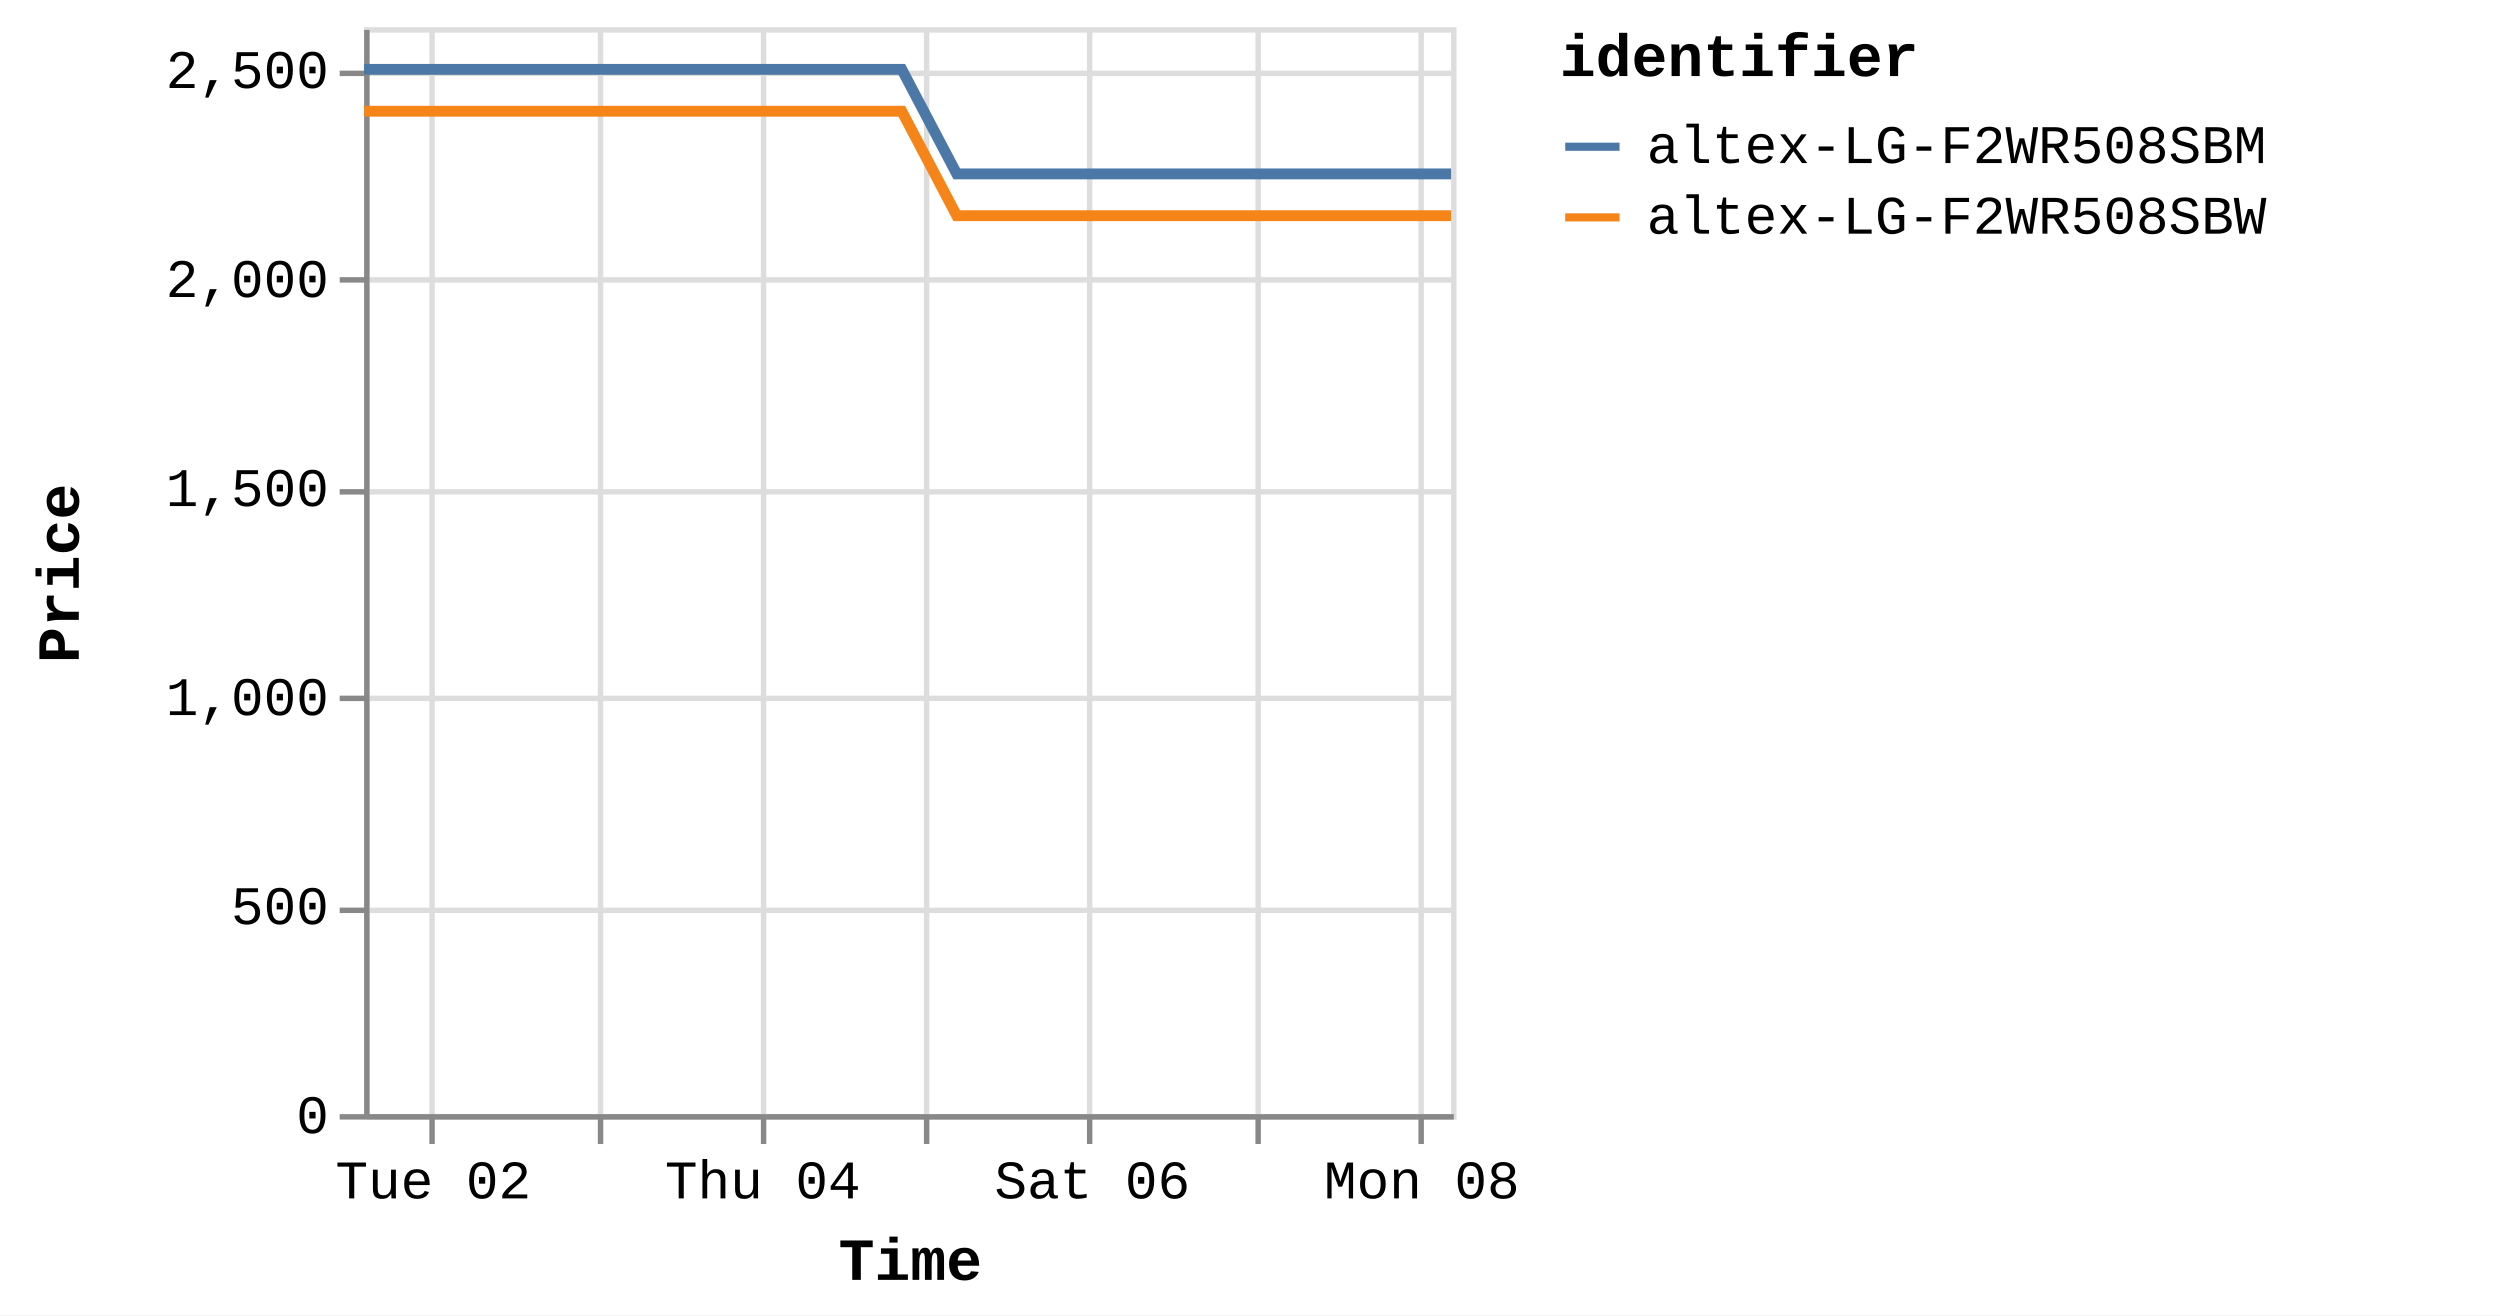
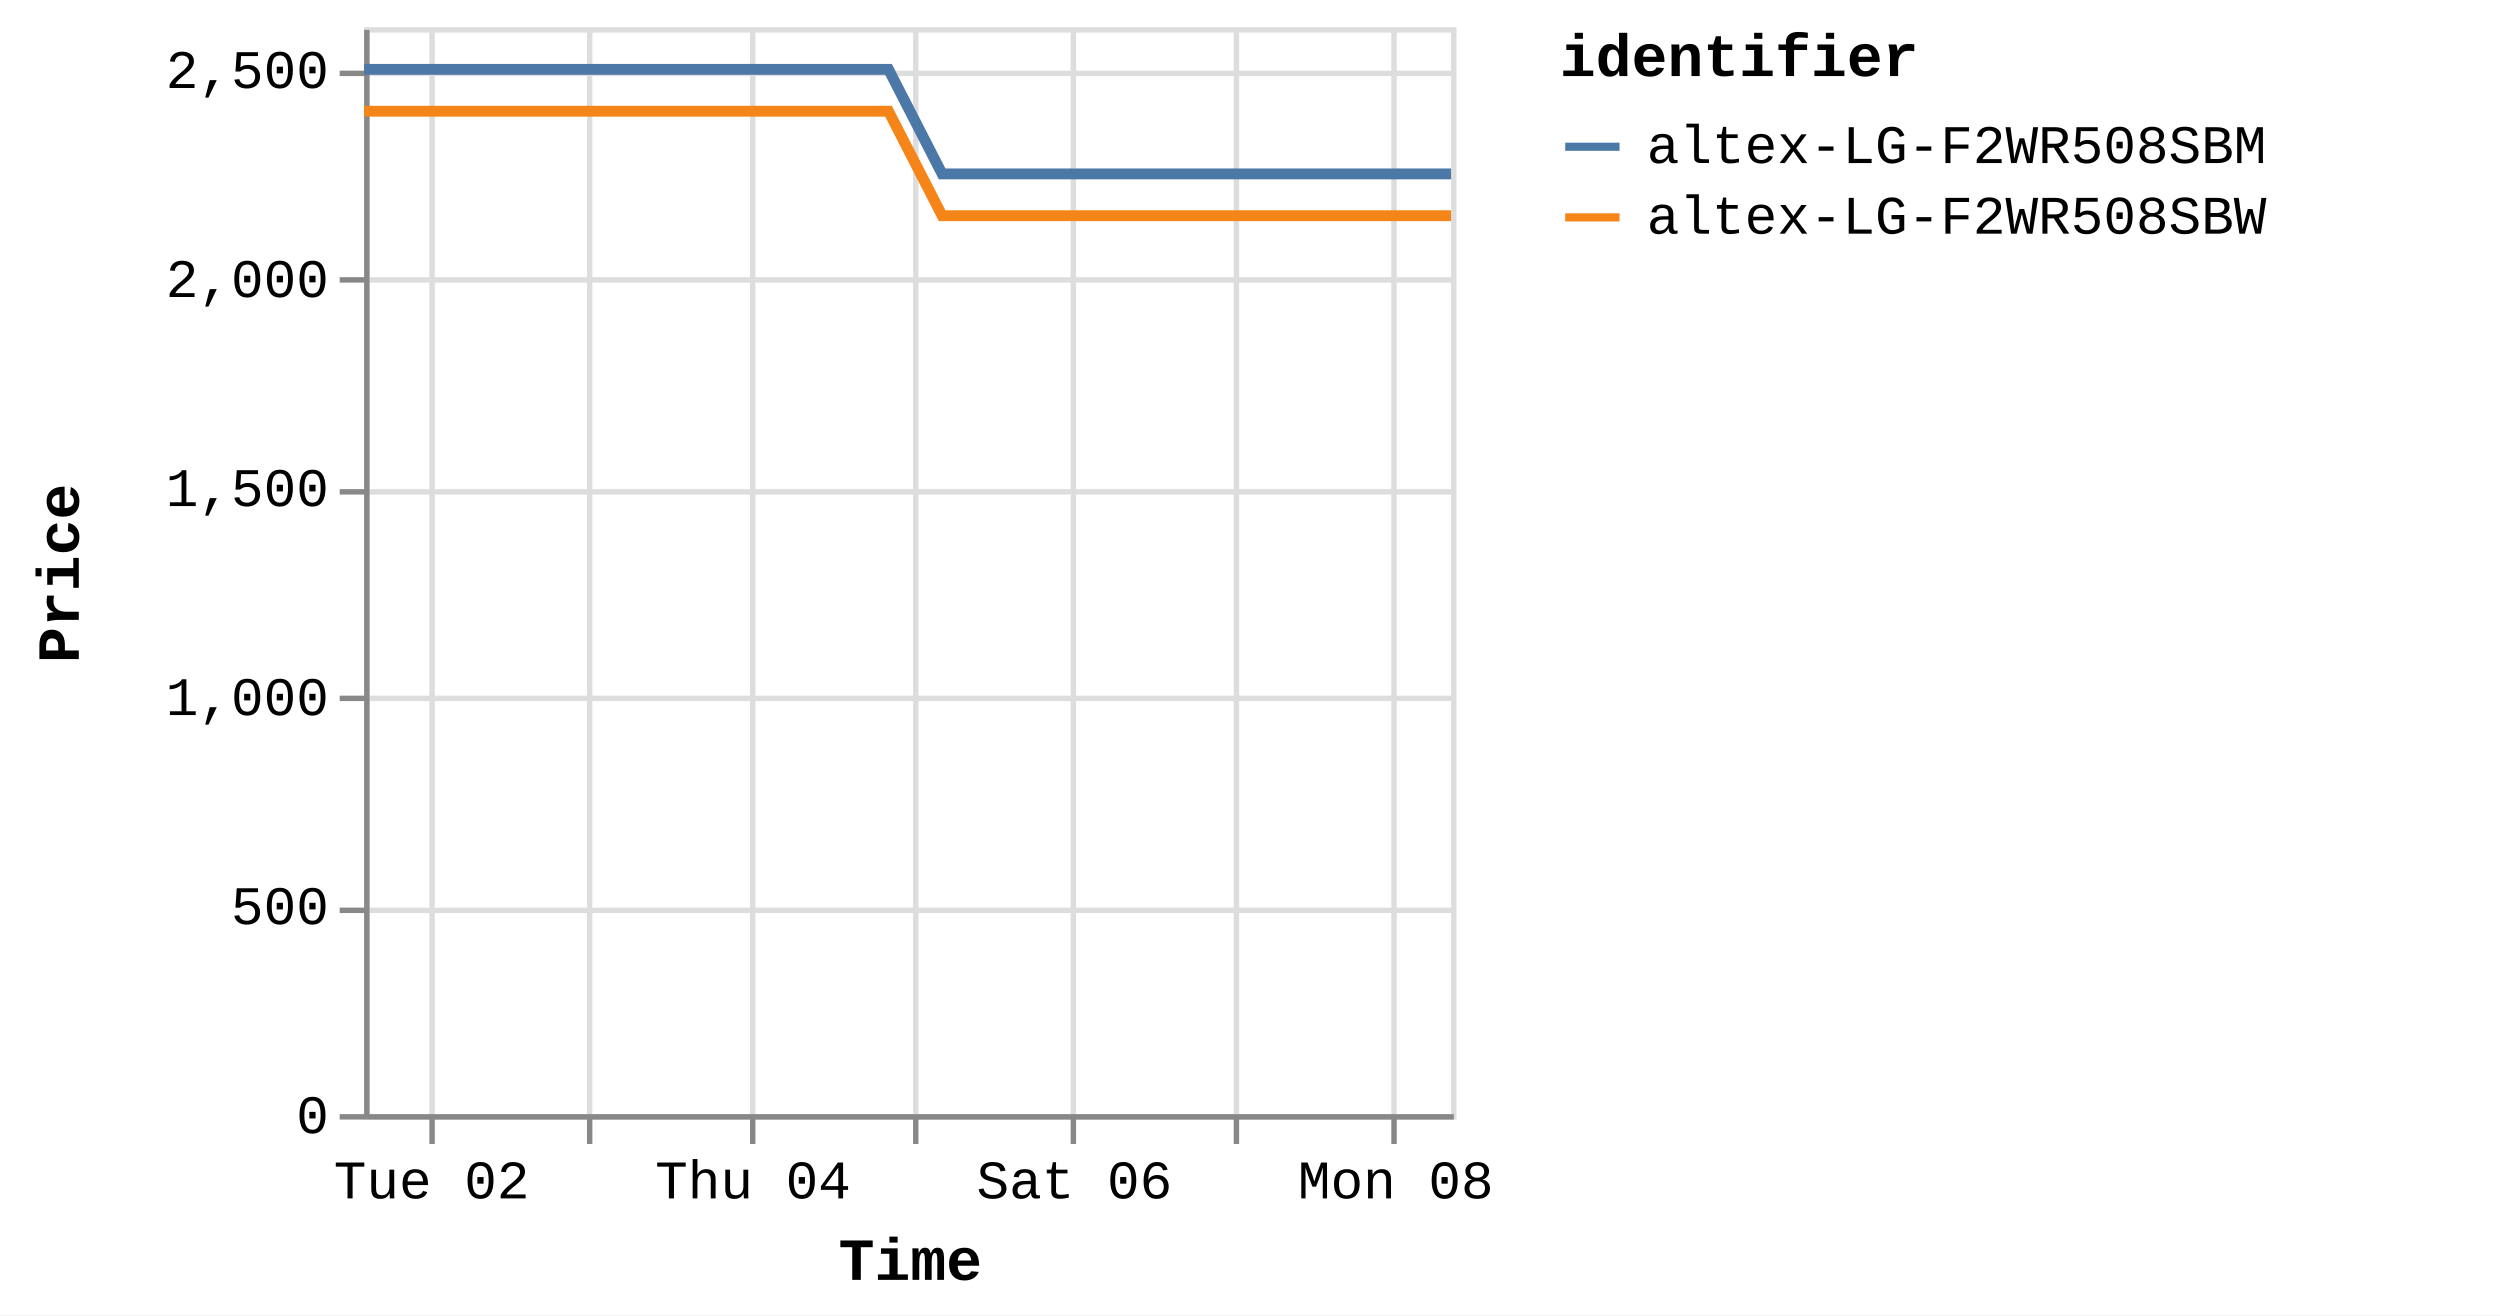
<svg xmlns="http://www.w3.org/2000/svg" version="1.1" class="marks" width="460" height="242" viewBox="0 0 460 242">
  <rect width="460" height="242" fill="white" />
  <g fill="none" stroke-miterlimit="10" transform="translate(67,5)">
    <g class="mark-group role-frame root" role="graphics-object" aria-roledescription="group mark container">
      <g transform="translate(0,0)">
        <path class="background" aria-hidden="true" d="M0.5,0.5h200v200h-200Z" stroke="#ddd" />
        <g>
          <g class="mark-group role-axis" aria-hidden="true">
            <g transform="translate(0.5,200.5)">
              <path class="background" aria-hidden="true" d="M0,0h0v0h0Z" pointer-events="none" />
              <g>
                <g class="mark-rule role-axis-grid" pointer-events="none">
                  <line transform="translate(12,-200)" x2="0" y2="200" stroke="#ddd" stroke-width="1" opacity="1" />
-                   <line transform="translate(43,-200)" x2="0" y2="200" stroke="#ddd" stroke-width="1" opacity="1" />
-                   <line transform="translate(73,-200)" x2="0" y2="200" stroke="#ddd" stroke-width="1" opacity="1" />
-                   <line transform="translate(103,-200)" x2="0" y2="200" stroke="#ddd" stroke-width="1" opacity="1" />
-                   <line transform="translate(133,-200)" x2="0" y2="200" stroke="#ddd" stroke-width="1" opacity="1" />
-                   <line transform="translate(164,-200)" x2="0" y2="200" stroke="#ddd" stroke-width="1" opacity="1" />
-                   <line transform="translate(194,-200)" x2="0" y2="200" stroke="#ddd" stroke-width="1" opacity="1" />
+                   <line transform="translate(41,-200)" x2="0" y2="200" stroke="#ddd" stroke-width="1" opacity="1" />
+                   <line transform="translate(71,-200)" x2="0" y2="200" stroke="#ddd" stroke-width="1" opacity="1" />
+                   <line transform="translate(101,-200)" x2="0" y2="200" stroke="#ddd" stroke-width="1" opacity="1" />
+                   <line transform="translate(130,-200)" x2="0" y2="200" stroke="#ddd" stroke-width="1" opacity="1" />
+                   <line transform="translate(160,-200)" x2="0" y2="200" stroke="#ddd" stroke-width="1" opacity="1" />
+                   <line transform="translate(189,-200)" x2="0" y2="200" stroke="#ddd" stroke-width="1" opacity="1" />
                </g>
              </g>
              <path class="foreground" aria-hidden="true" d="" pointer-events="none" display="none" />
            </g>
          </g>
          <g class="mark-group role-axis" aria-hidden="true">
            <g transform="translate(0.5,0.5)">
              <path class="background" aria-hidden="true" d="M0,0h0v0h0Z" pointer-events="none" />
              <g>
                <g class="mark-rule role-axis-grid" pointer-events="none">
                  <line transform="translate(0,200)" x2="200" y2="0" stroke="#ddd" stroke-width="1" opacity="1" />
                  <line transform="translate(0,162)" x2="200" y2="0" stroke="#ddd" stroke-width="1" opacity="1" />
                  <line transform="translate(0,123)" x2="200" y2="0" stroke="#ddd" stroke-width="1" opacity="1" />
                  <line transform="translate(0,85)" x2="200" y2="0" stroke="#ddd" stroke-width="1" opacity="1" />
                  <line transform="translate(0,46)" x2="200" y2="0" stroke="#ddd" stroke-width="1" opacity="1" />
                  <line transform="translate(0,8)" x2="200" y2="0" stroke="#ddd" stroke-width="1" opacity="1" />
                </g>
              </g>
              <path class="foreground" aria-hidden="true" d="" pointer-events="none" display="none" />
            </g>
          </g>
-           <g class="mark-group role-axis" role="graphics-symbol" aria-roledescription="axis" aria-label="X-axis titled 'Time' for a time scale with values from Monday, 01 January 2024, 2:19:43 PM to Monday, 08 January 2024, 4:39:43 AM">
+           <g class="mark-group role-axis" role="graphics-symbol" aria-roledescription="axis" aria-label="X-axis titled 'Time' for a time scale with values from Monday, 01 January 2024, 2:19:43 PM to Monday, 08 January 2024, 8:40:19 AM">
            <g transform="translate(0.5,200.5)">
              <path class="background" aria-hidden="true" d="M0,0h0v0h0Z" pointer-events="none" />
              <g>
                <g class="mark-rule role-axis-tick" pointer-events="none">
                  <line transform="translate(12,0)" x2="0" y2="5" stroke="#888" stroke-width="1" opacity="1" />
-                   <line transform="translate(43,0)" x2="0" y2="5" stroke="#888" stroke-width="1" opacity="1" />
-                   <line transform="translate(73,0)" x2="0" y2="5" stroke="#888" stroke-width="1" opacity="1" />
-                   <line transform="translate(103,0)" x2="0" y2="5" stroke="#888" stroke-width="1" opacity="1" />
-                   <line transform="translate(133,0)" x2="0" y2="5" stroke="#888" stroke-width="1" opacity="1" />
-                   <line transform="translate(164,0)" x2="0" y2="5" stroke="#888" stroke-width="1" opacity="1" />
-                   <line transform="translate(194,0)" x2="0" y2="5" stroke="#888" stroke-width="1" opacity="1" />
+                   <line transform="translate(41,0)" x2="0" y2="5" stroke="#888" stroke-width="1" opacity="1" />
+                   <line transform="translate(71,0)" x2="0" y2="5" stroke="#888" stroke-width="1" opacity="1" />
+                   <line transform="translate(101,0)" x2="0" y2="5" stroke="#888" stroke-width="1" opacity="1" />
+                   <line transform="translate(130,0)" x2="0" y2="5" stroke="#888" stroke-width="1" opacity="1" />
+                   <line transform="translate(160,0)" x2="0" y2="5" stroke="#888" stroke-width="1" opacity="1" />
+                   <line transform="translate(189,0)" x2="0" y2="5" stroke="#888" stroke-width="1" opacity="1" />
                </g>
                <g class="mark-text role-axis-label" pointer-events="none">
-                   <text text-anchor="middle" transform="translate(12.21644,15)" font-family="Liberation Mono" font-size="10px" fill="#000" opacity="1">Tue 02</text>
-                   <text text-anchor="middle" transform="translate(42.53219,15)" font-family="Liberation Mono" font-size="10px" fill="#000" opacity="0">Wed 03</text>
-                   <text text-anchor="middle" transform="translate(72.84795,15)" font-family="Liberation Mono" font-size="10px" fill="#000" opacity="1">Thu 04</text>
-                   <text text-anchor="middle" transform="translate(103.1637,15)" font-family="Liberation Mono" font-size="10px" fill="#000" opacity="0">Fri 05</text>
-                   <text text-anchor="middle" transform="translate(133.4795,15)" font-family="Liberation Mono" font-size="10px" fill="#000" opacity="1">Sat 06</text>
-                   <text text-anchor="middle" transform="translate(163.7952,15)" font-family="Liberation Mono" font-size="10px" fill="#000" opacity="0">Jan 07</text>
-                   <text text-anchor="middle" transform="translate(194.111,15)" font-family="Liberation Mono" font-size="10px" fill="#000" opacity="1">Mon 08</text>
+                   <text text-anchor="middle" transform="translate(11.91468,15)" font-family="Liberation Mono" font-size="10px" fill="#000" opacity="1">Tue 02</text>
+                   <text text-anchor="middle" transform="translate(41.4816,15)" font-family="Liberation Mono" font-size="10px" fill="#000" opacity="0">Wed 03</text>
+                   <text text-anchor="middle" transform="translate(71.04853,15)" font-family="Liberation Mono" font-size="10px" fill="#000" opacity="1">Thu 04</text>
+                   <text text-anchor="middle" transform="translate(100.6154,15)" font-family="Liberation Mono" font-size="10px" fill="#000" opacity="0">Fri 05</text>
+                   <text text-anchor="middle" transform="translate(130.1824,15)" font-family="Liberation Mono" font-size="10px" fill="#000" opacity="1">Sat 06</text>
+                   <text text-anchor="middle" transform="translate(159.7493,15)" font-family="Liberation Mono" font-size="10px" fill="#000" opacity="0">Jan 07</text>
+                   <text text-anchor="middle" transform="translate(189.3162,15)" font-family="Liberation Mono" font-size="10px" fill="#000" opacity="1">Mon 08</text>
                </g>
                <g class="mark-rule role-axis-domain" pointer-events="none">
                  <line transform="translate(0,0)" x2="200" y2="0" stroke="#888" stroke-width="1" opacity="1" />
                </g>
                <g class="mark-text role-axis-title" pointer-events="none">
                  <text text-anchor="middle" transform="translate(100,30)" font-family="Liberation Mono" font-size="11px" font-weight="bold" fill="#000" opacity="1">Time</text>
                </g>
              </g>
              <path class="foreground" aria-hidden="true" d="" pointer-events="none" display="none" />
            </g>
          </g>
          <g class="mark-group role-axis" role="graphics-symbol" aria-roledescription="axis" aria-label="Y-axis titled 'Price' for a linear scale with values from 0 to 2,600">
            <g transform="translate(0.5,0.5)">
              <path class="background" aria-hidden="true" d="M0,0h0v0h0Z" pointer-events="none" />
              <g>
                <g class="mark-rule role-axis-tick" pointer-events="none">
                  <line transform="translate(0,200)" x2="-5" y2="0" stroke="#888" stroke-width="1" opacity="1" />
                  <line transform="translate(0,162)" x2="-5" y2="0" stroke="#888" stroke-width="1" opacity="1" />
                  <line transform="translate(0,123)" x2="-5" y2="0" stroke="#888" stroke-width="1" opacity="1" />
                  <line transform="translate(0,85)" x2="-5" y2="0" stroke="#888" stroke-width="1" opacity="1" />
                  <line transform="translate(0,46)" x2="-5" y2="0" stroke="#888" stroke-width="1" opacity="1" />
                  <line transform="translate(0,8)" x2="-5" y2="0" stroke="#888" stroke-width="1" opacity="1" />
                </g>
                <g class="mark-text role-axis-label" pointer-events="none">
                  <text text-anchor="end" transform="translate(-7,203)" font-family="Liberation Mono" font-size="10px" fill="#000" opacity="1">0</text>
                  <text text-anchor="end" transform="translate(-7,164.5385)" font-family="Liberation Mono" font-size="10px" fill="#000" opacity="1">500</text>
                  <text text-anchor="end" transform="translate(-7,126.0769)" font-family="Liberation Mono" font-size="10px" fill="#000" opacity="1">1,000</text>
                  <text text-anchor="end" transform="translate(-7,87.61538)" font-family="Liberation Mono" font-size="10px" fill="#000" opacity="1">1,500</text>
                  <text text-anchor="end" transform="translate(-7,49.15385)" font-family="Liberation Mono" font-size="10px" fill="#000" opacity="1">2,000</text>
                  <text text-anchor="end" transform="translate(-7,10.69231)" font-family="Liberation Mono" font-size="10px" fill="#000" opacity="1">2,500</text>
                </g>
                <g class="mark-rule role-axis-domain" pointer-events="none">
                  <line transform="translate(0,200)" x2="0" y2="-200" stroke="#888" stroke-width="1" opacity="1" />
                </g>
                <g class="mark-text role-axis-title" pointer-events="none">
                  <text text-anchor="middle" transform="translate(-51,100) rotate(-90) translate(0,-2)" font-family="Liberation Mono" font-size="11px" font-weight="bold" fill="#000" opacity="1">Price</text>
                </g>
              </g>
              <path class="foreground" aria-hidden="true" d="" pointer-events="none" display="none" />
            </g>
          </g>
          <g class="mark-group role-scope pathgroup" role="graphics-object" aria-roledescription="group mark container">
            <g transform="translate(0,0)">
              <path class="background" aria-hidden="true" d="M0,0h200v200h-200Z" />
              <g>
                <g class="mark-line role-mark marks" role="graphics-object" aria-roledescription="line mark container">
-                   <path aria-label="Time: Jan 01, 2024; Price: 2399; identifier: altex-LG-F2WR508SBW" role="graphics-symbol" aria-roledescription="line mark" d="M0,15.462L3.173,15.462L7.975,15.462L18.08,15.462L23.138,15.462L28.449,15.462L33.276,15.462L38.286,15.462L48.397,15.462L53.452,15.462L58.77,15.462L63.6,15.462L68.596,15.462L78.715,15.462L83.774,15.462L89.077,15.462L93.949,15.462L98.925,15.462L109.043,34.692L114.091,34.692L119.397,34.692L124.251,34.692L129.232,34.692L139.35,34.692L144.396,34.692L149.69,34.692L154.542,34.692L159.548,34.692L169.686,34.692L174.71,34.692L180.003,34.692L184.86,34.692L189.865,34.692L199.998,34.692" stroke="#f58518" stroke-width="2" />
+                   <path aria-label="Time: Jan 01, 2024; Price: 2399; identifier: altex-LG-F2WR508SBW" role="graphics-symbol" aria-roledescription="line mark" d="M0,15.462L3.095,15.462L7.778,15.462L17.633,15.462L22.567,15.462L27.746,15.462L32.454,15.462L37.34,15.462L47.202,15.462L52.132,15.462L57.318,15.462L62.029,15.462L66.901,15.462L76.77,15.462L81.704,15.462L86.877,15.462L91.628,15.462L96.481,15.462L106.35,34.692L111.273,34.692L116.447,34.692L121.182,34.692L126.04,34.692L135.908,34.692L140.829,34.692L145.993,34.692L150.724,34.692L155.607,34.692L165.495,34.692L170.394,34.692L175.557,34.692L180.294,34.692L185.175,34.692L195.058,34.692L199.999,34.692" stroke="#f58518" stroke-width="2" />
                </g>
              </g>
              <path class="foreground" aria-hidden="true" d="" display="none" />
            </g>
            <g transform="translate(0,0)">
              <path class="background" aria-hidden="true" d="M0,0h200v200h-200Z" />
              <g>
                <g class="mark-line role-mark marks" role="graphics-object" aria-roledescription="line mark container">
-                   <path aria-label="Time: Jan 01, 2024; Price: 2499; identifier: altex-LG-F2WR508SBM" role="graphics-symbol" aria-roledescription="line mark" d="M0.002,7.769L3.174,7.769L7.976,7.769L18.081,7.769L23.139,7.769L28.45,7.769L33.277,7.769L38.287,7.769L48.398,7.769L53.455,7.769L58.772,7.769L63.601,7.769L68.598,7.769L78.715,7.769L83.774,7.769L89.078,7.769L93.95,7.769L98.93,7.769L109.046,27L114.092,27L119.398,27L124.252,27L129.233,27L139.352,27L144.397,27L149.691,27L154.542,27L159.548,27L169.687,27L174.711,27L180.004,27L184.861,27L189.866,27L200,27" stroke="#4c78a8" stroke-width="2" />
+                   <path aria-label="Time: Jan 01, 2024; Price: 2499; identifier: altex-LG-F2WR508SBM" role="graphics-symbol" aria-roledescription="line mark" d="M0.002,7.769L3.096,7.769L7.779,7.769L17.635,7.769L22.567,7.769L27.747,7.769L32.455,7.769L37.341,7.769L47.203,7.769L52.134,7.769L57.32,7.769L62.03,7.769L66.903,7.769L76.771,7.769L81.705,7.769L86.878,7.769L91.629,7.769L96.486,7.769L106.352,27L111.274,27L116.449,27L121.183,27L126.041,27L135.91,27L140.83,27L145.994,27L150.725,27L155.607,27L165.496,27L170.395,27L175.557,27L180.294,27L185.176,27L195.06,27L200,27" stroke="#4c78a8" stroke-width="2" />
                </g>
              </g>
              <path class="foreground" aria-hidden="true" d="" display="none" />
            </g>
          </g>
          <g class="mark-group role-legend" role="graphics-symbol" aria-roledescription="legend" aria-label="Symbol legend titled 'identifier' for stroke color with 2 values: altex-LG-F2WR508SBM, altex-LG-F2WR508SBW">
            <g transform="translate(220,0)">
              <path class="background" aria-hidden="true" d="M0,0h168v40h-168Z" pointer-events="none" />
              <g>
                <g class="mark-group role-legend-entry">
                  <g transform="translate(0,16)">
                    <path class="background" aria-hidden="true" d="M0,0h0v0h0Z" pointer-events="none" />
                    <g>
                      <g class="mark-group role-scope" role="graphics-object" aria-roledescription="group mark container">
                        <g transform="translate(0,0)">
                          <path class="background" aria-hidden="true" d="M0,0h168v11h-168Z" pointer-events="none" opacity="1" />
                          <g>
                            <g class="mark-symbol role-legend-symbol" pointer-events="none">
                              <path transform="translate(6,6)" d="M-5,0L5,0" stroke="#4c78a8" stroke-width="1.5" opacity="1" />
                            </g>
                            <g class="mark-text role-legend-label" pointer-events="none">
                              <text text-anchor="start" transform="translate(16,9)" font-family="Liberation Mono" font-size="10px" fill="#000" opacity="1">altex-LG-F2WR508SBM</text>
                            </g>
                          </g>
                          <path class="foreground" aria-hidden="true" d="" pointer-events="none" display="none" />
                        </g>
                        <g transform="translate(0,13)">
                          <path class="background" aria-hidden="true" d="M0,0h168v11h-168Z" pointer-events="none" opacity="1" />
                          <g>
                            <g class="mark-symbol role-legend-symbol" pointer-events="none">
                              <path transform="translate(6,6)" d="M-5,0L5,0" stroke="#f58518" stroke-width="1.5" opacity="1" />
                            </g>
                            <g class="mark-text role-legend-label" pointer-events="none">
                              <text text-anchor="start" transform="translate(16,9)" font-family="Liberation Mono" font-size="10px" fill="#000" opacity="1">altex-LG-F2WR508SBW</text>
                            </g>
                          </g>
                          <path class="foreground" aria-hidden="true" d="" pointer-events="none" display="none" />
                        </g>
                      </g>
                    </g>
                    <path class="foreground" aria-hidden="true" d="" pointer-events="none" display="none" />
                  </g>
                </g>
                <g class="mark-text role-legend-title" pointer-events="none">
                  <text text-anchor="start" transform="translate(0,9)" font-family="Liberation Mono" font-size="11px" font-weight="bold" fill="#000" opacity="1">identifier</text>
                </g>
              </g>
              <path class="foreground" aria-hidden="true" d="" pointer-events="none" display="none" />
            </g>
          </g>
        </g>
        <path class="foreground" aria-hidden="true" d="" display="none" />
      </g>
    </g>
  </g>
</svg>
